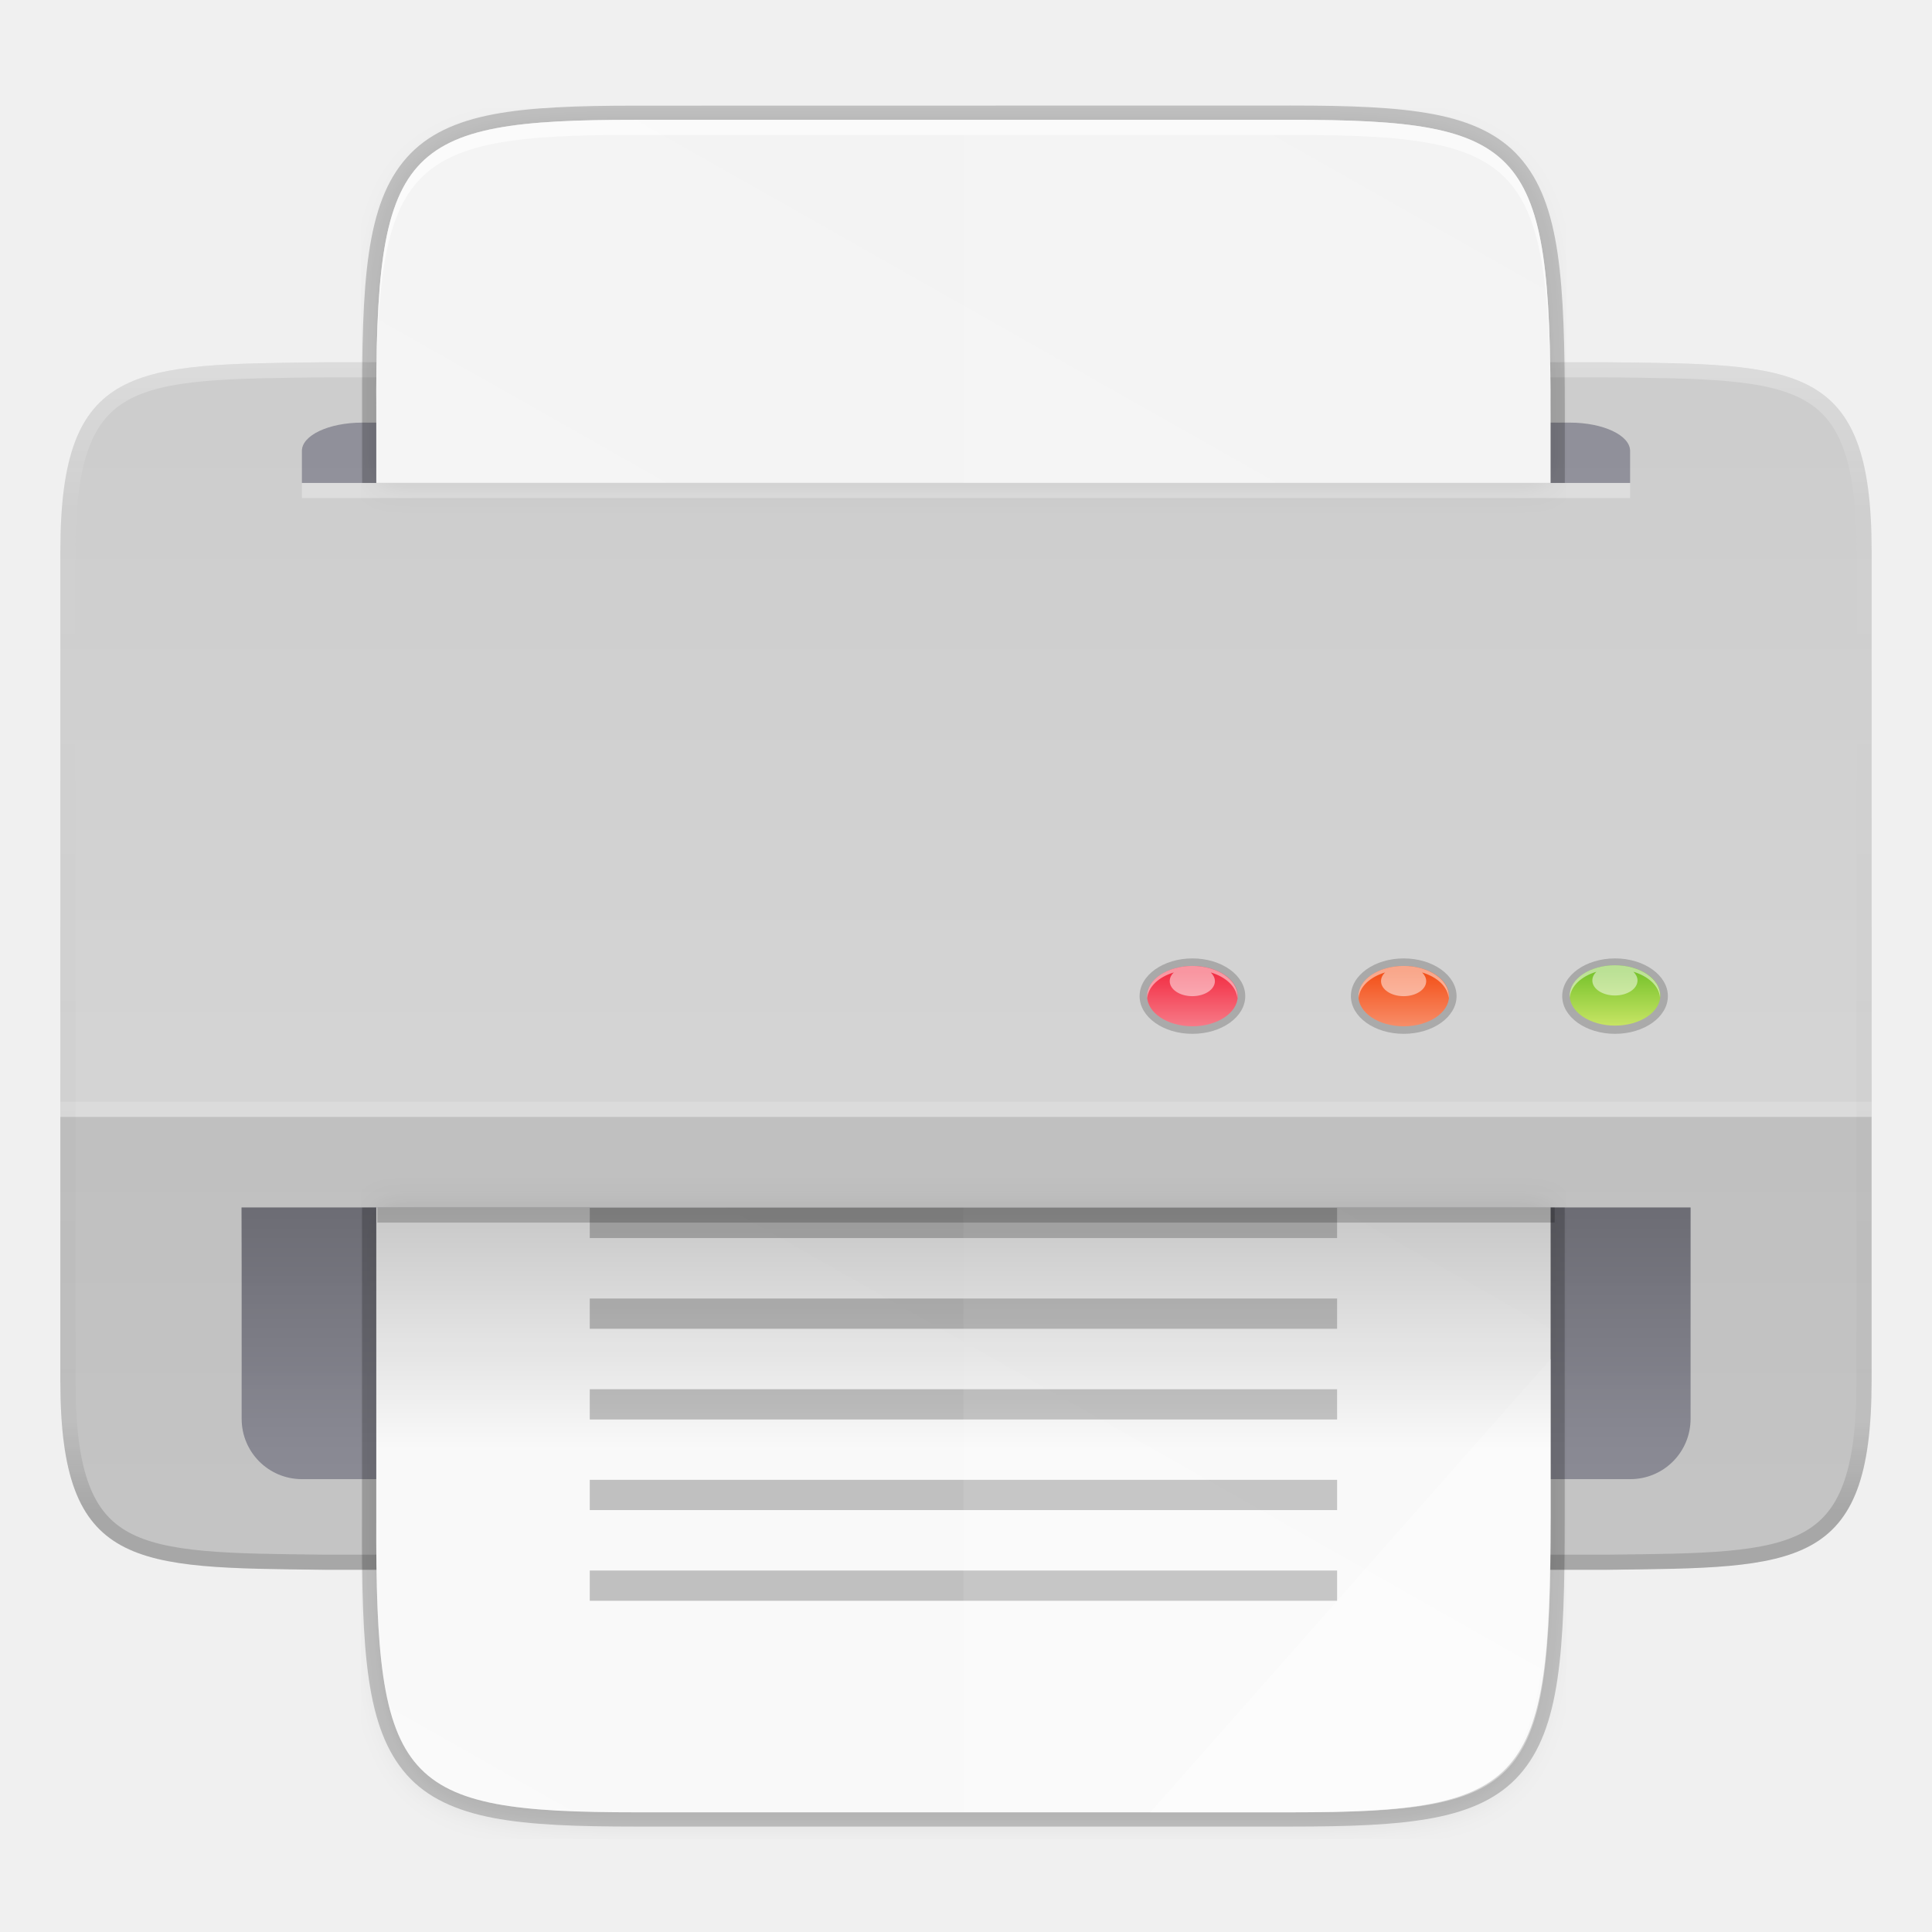
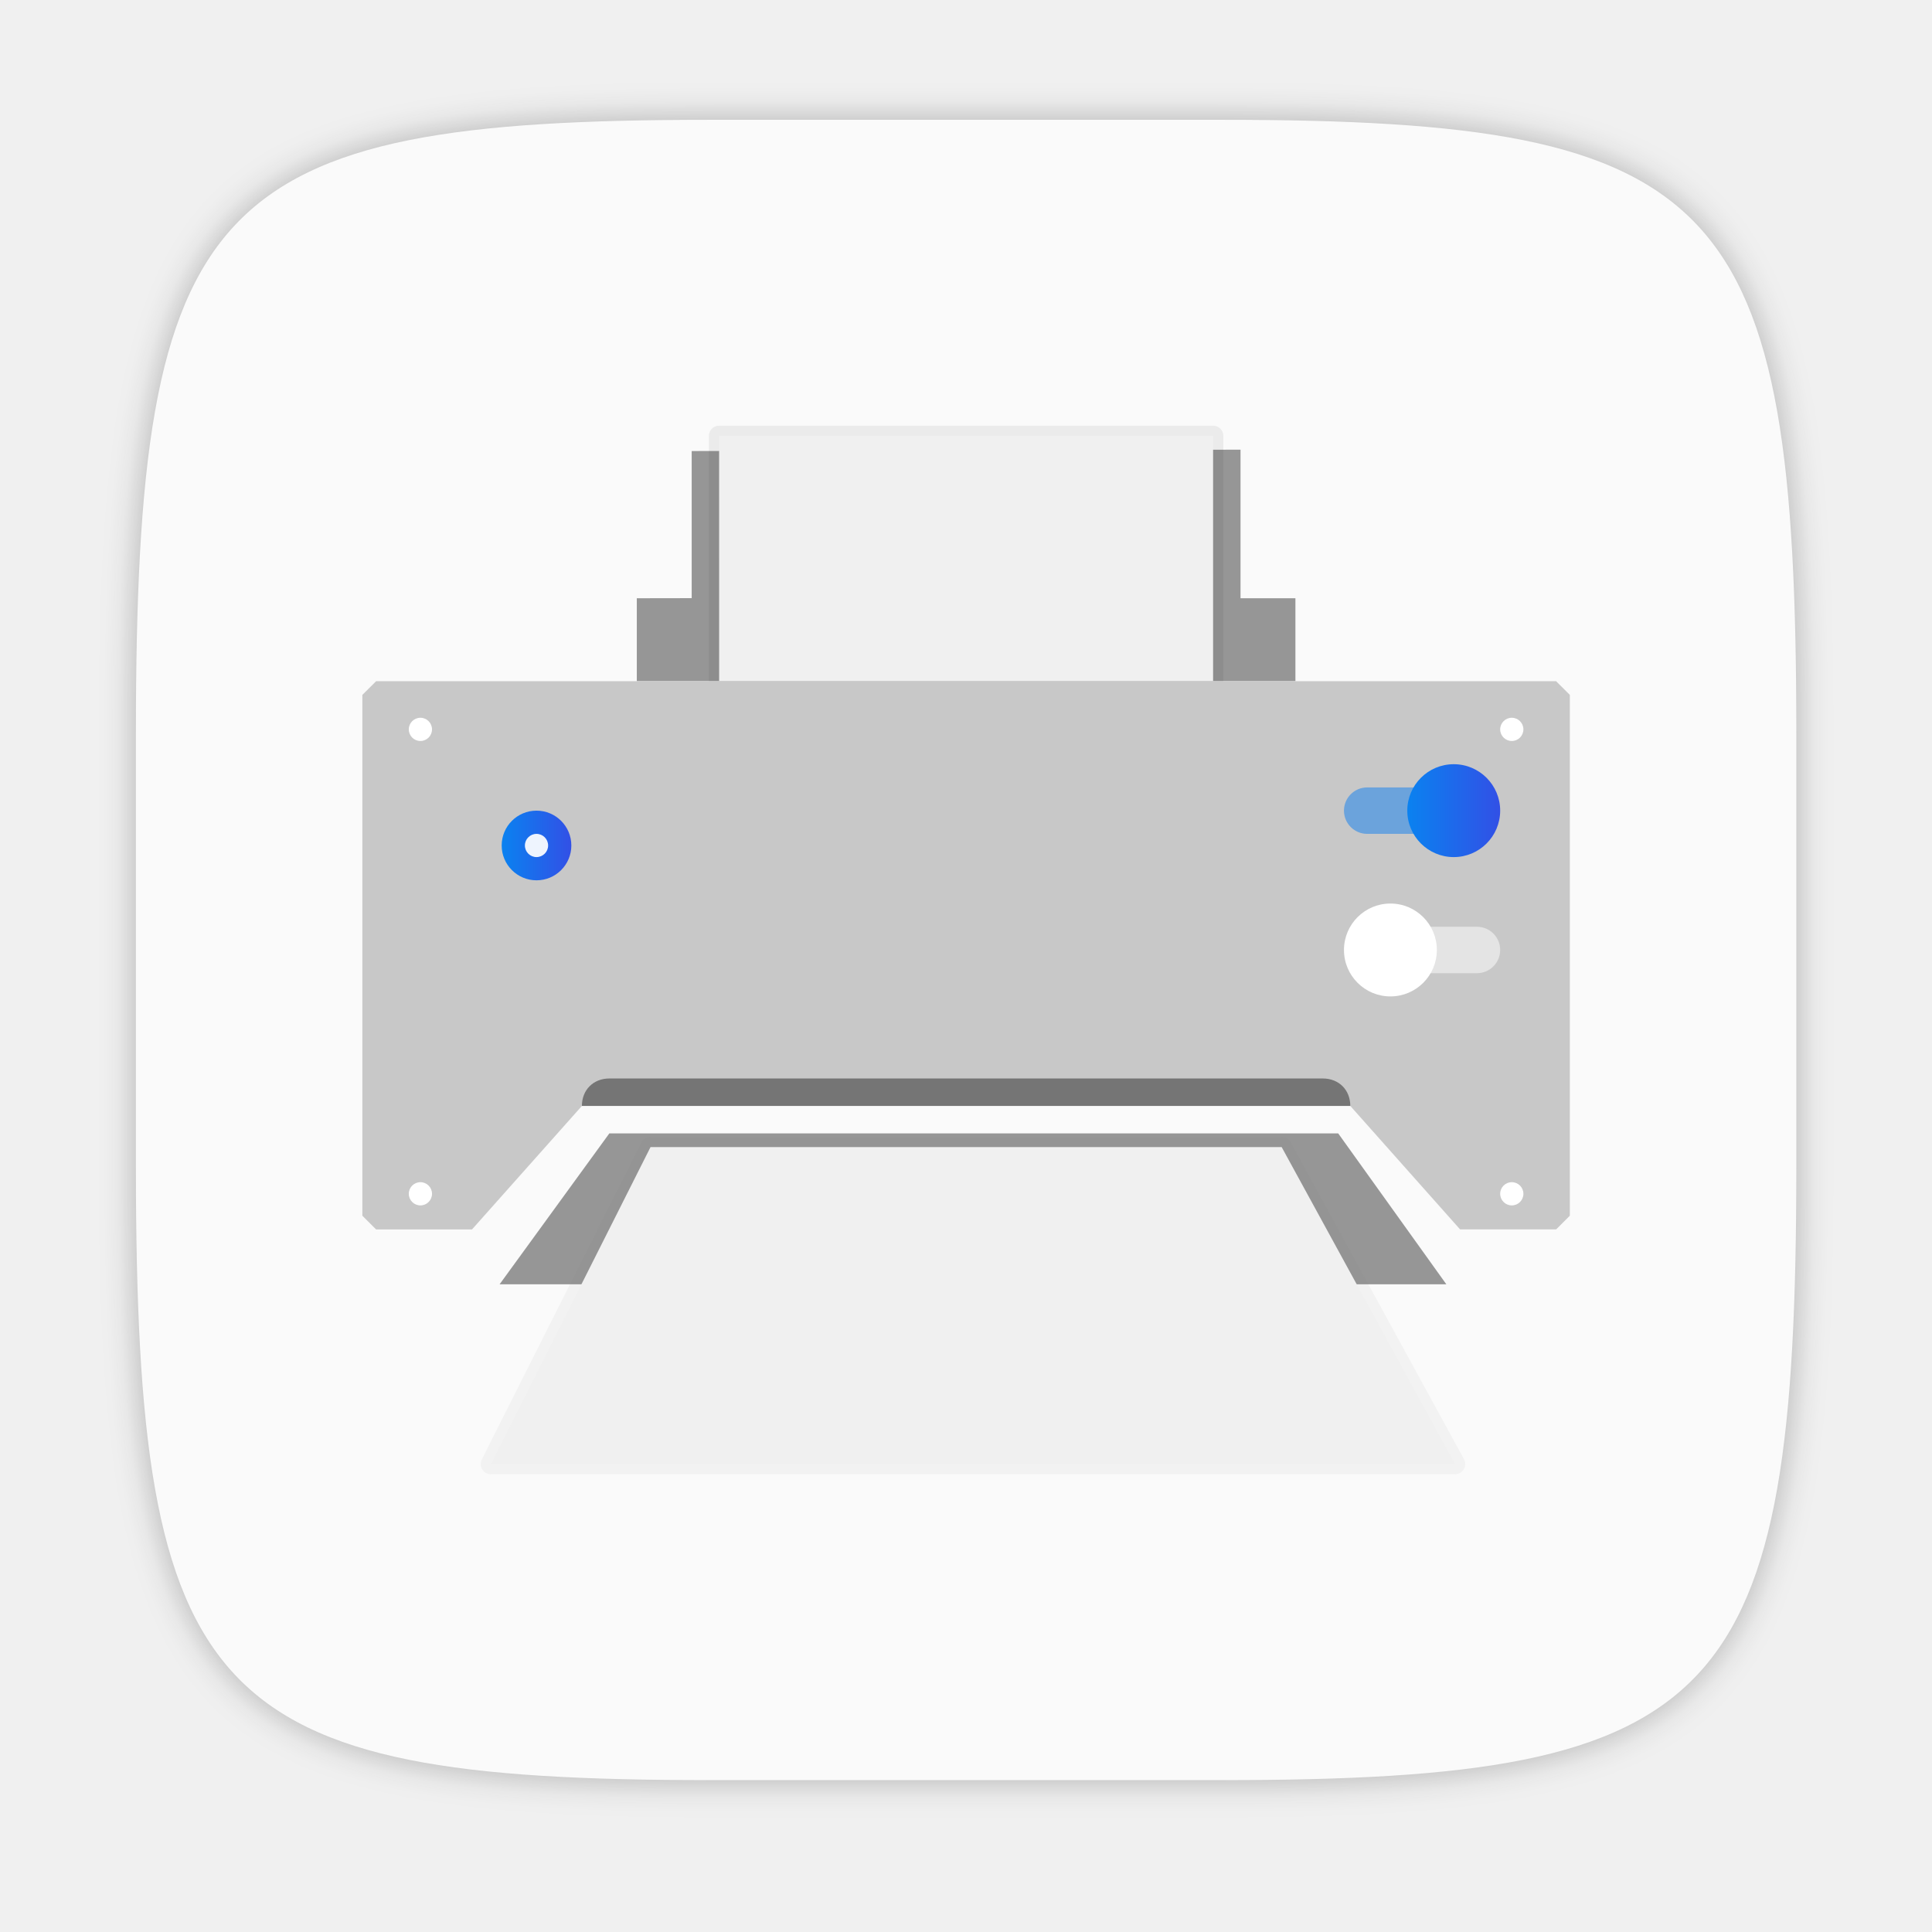
- <svg xmlns="http://www.w3.org/2000/svg" width="64" height="64" version="1.1" viewBox="0 0 16.933 16.933">
+ <svg xmlns="http://www.w3.org/2000/svg" xmlns:xlink="http://www.w3.org/1999/xlink" width="64" height="64" version="1.1" viewBox="0 0 16.933 16.933">
  <defs>
-     <linearGradient id="c" x1="152" x2="152" y1="188" y2="220" gradientTransform="matrix(.066145 0 0 .066145 -1.5875 -1.852)" gradientUnits="userSpaceOnUse">
-       <stop offset="0" />
-       <stop stop-opacity="0" offset="1" />
+     <filter id="filter2761" x="-.024" y="-.024" width="1.048" height="1.048" color-interpolation-filters="sRGB">
+       <feGaussianBlur stdDeviation="0.146" />
+     </filter>
+     <linearGradient id="linearGradient1055">
+       <stop stop-color="#0a82f0" offset="0" />
+       <stop stop-color="#3250e6" offset="1" />
    </linearGradient>
-     <linearGradient id="f" x1="330" x2="333" y1="79.5" y2="79.5" gradientTransform="matrix(.16837 0 0 .24253 -47.047 -31.529)" gradientUnits="userSpaceOnUse">
-       <stop stop-color="#f34f17" offset="0" />
-       <stop stop-color="#f8906c" offset="1" />
-     </linearGradient>
-     <linearGradient id="e" x1="330" x2="333" y1="79.5" y2="79.5" gradientTransform="matrix(.16837 0 0 .24253 -47.053 -33.381)" gradientUnits="userSpaceOnUse">
-       <stop stop-color="#76c22b" offset="0" />
-       <stop stop-color="#cbe667" offset="1" />
-     </linearGradient>
-     <linearGradient id="g" x1="330" x2="333" y1="79.5" y2="79.5" gradientTransform="matrix(.16837 0 0 .24253 -47.047 -29.677)" gradientUnits="userSpaceOnUse">
-       <stop stop-color="#f22c42" offset="0" />
-       <stop stop-color="#f77e8b" offset="1" />
-     </linearGradient>
-     <linearGradient id="a" x1="529.66" x2="-35.31" y1="401.58" y2="119.09" gradientTransform="matrix(0 -.030007 .026498 0 1.078 15.884)" gradientUnits="userSpaceOnUse">
-       <stop stop-color="#f2f2f2" offset="0" />
-       <stop stop-color="#f9f9f9" offset="1" />
-     </linearGradient>
-     <filter id="j" x="-.013" y="-.011" width="1.026" height="1.022" color-interpolation-filters="sRGB">
-       <feGaussianBlur stdDeviation="2.12" />
-     </filter>
-     <linearGradient id="b" x1="152" x2="152" y1="76" y2="228" gradientUnits="userSpaceOnUse">
-       <stop stop-color="#fff" offset="0" />
-       <stop stop-color="#fff" stop-opacity=".098" offset=".125" />
-       <stop stop-opacity=".098" offset=".925" />
-       <stop stop-opacity=".498" offset="1" />
-     </linearGradient>
-     <clipPath id="l">
-       <path d="m272 211c0 25-9.783 24.708-35 25h-170c-25.217-0.292-35 0-35-25v-110c0-25 9.783-24.708 35-25h170c25.217 0.292 35 0 35 25z" color="#000000" fill="#808080" />
-     </clipPath>
-     <linearGradient id="i" x1="152" x2="152" y1="84" y2="228" gradientTransform="matrix(.066145 0 0 .066145 -1.5875 -1.852)" gradientUnits="userSpaceOnUse">
-       <stop stop-color="#cdcdcd" offset="0" />
-       <stop stop-color="#d9d9d9" offset="1" />
-     </linearGradient>
-     <linearGradient id="h" x1="156" x2="156" y1="80" y2="232" gradientUnits="userSpaceOnUse">
-       <stop stop-color="#fff" offset="0" />
-       <stop stop-color="#fff" stop-opacity=".098" offset=".125" />
-       <stop stop-color="#fff" stop-opacity=".098" offset=".925" />
-       <stop stop-color="#fff" stop-opacity=".498" offset="1" />
-     </linearGradient>
-     <clipPath id="m">
-       <path d="m266 205c0 25-9.783 24.708-35 25h-158c-25.217-0.292-35 0-35-25v-98.001c0-25 9.783-24.708 35-25h158c25.217 0.292 35 0 35 25z" color="#000000" fill="#808080" />
-     </clipPath>
-     <filter id="k" x="-.01" y="-.015" width="1.02" height="1.03" color-interpolation-filters="sRGB">
-       <feGaussianBlur stdDeviation="0.94" />
-     </filter>
+     <linearGradient id="linearGradient1057" x1="51" x2="55" y1="26" y2="26" gradientUnits="userSpaceOnUse" xlink:href="#linearGradient1055" />
+     <linearGradient id="linearGradient1065" x1="12" x2="15" y1="27.5" y2="27.5" gradientUnits="userSpaceOnUse" xlink:href="#linearGradient1055" />
  </defs>
-   <path transform="matrix(.066145 0 0 .066145 -1.5875 -1.852)" d="m272 211c0 25-9.783 24.708-35 25h-170c-25.217-0.292-35 0-35-25v-110c0-25 9.783-24.708 35-25h170c25.217 0.292 35 0 35 25z" clip-path="url(#m)" color="#000000" filter="url(#k)" opacity=".5" stroke="url(#h)" stroke-width="4" />
-   <path d="m16.404 12.105c0 1.654-0.647 1.634-2.315 1.654h-11.245c-1.668-0.019-2.315 0-2.315-1.654v-7.276c0-1.654 0.647-1.634 2.315-1.654h11.245c1.668 0.019 2.315 0 2.315 1.654z" color="#000000" fill="url(#i)" />
-   <path d="m0.529 9.789-6.45e-5 2.315c-4.6e-5 1.654 0.647 1.634 2.315 1.654h11.244c1.668-0.019 2.315 0 2.315-1.654l6.5e-5 -2.315z" color="#000000" opacity=".1" />
-   <path d="m3.175 3.704h10.583c0.293 0 0.529 0.111 0.529 0.248v0.281h-11.641v-0.281c0-0.137 0.236-0.248 0.529-0.248z" enable-background="new" fill="#000021" opacity=".3" />
-   <path d="m2.117 10.583h12.7v1.852c0 0.293-0.236 0.529-0.529 0.529h-11.641c-0.293 0-0.529-0.236-0.529-0.529v-1.323z" enable-background="new" fill="#000021" opacity=".3" />
-   <rect x=".529" y="9.657" width="15.875" height=".132" enable-background="new" fill="#fff" opacity=".15" />
-   <rect x="2.646" y="4.233" width="11.641" height=".132" enable-background="new" fill="#fff" opacity=".3" />
-   <path transform="matrix(.066145 0 0 .066145 -1.5875 -1.852)" d="m272 211c0 25-9.783 24.708-35 25h-170c-25.217-0.292-35 0-35-25v-110c0-25 9.783-24.708 35-25h170c25.217 0.292 35 0 35 25z" clip-path="url(#l)" color="#000000" fill="none" opacity=".3" stroke="url(#b)" stroke-width="4" />
-   <path transform="matrix(.066145 0 0 .066145 .21166 .92602)" d="m81.072 2.883c-31.207 0-34.563 3.63-34.41 39.039v8.078h155.61v-8.078c0-35.41-3.203-39.039-34.41-39.039zm-34.41 143.12v42.105c-0.153 35.41 3.203 39.039 34.41 39.039h86.785c31.207 0 33.598-3.641 34.41-39.039v-42.105z" color="#000000" filter="url(#j)" opacity=".1" />
-   <rect x="13.692" y="8.4" width=".926" height=".661" rx=".617" ry=".441" enable-background="new" opacity=".2" />
-   <path d="m5.574 0.926c-0.518 0-0.925 0.014-1.251 0.076-0.326 0.062-0.579 0.177-0.758 0.379-0.358 0.404-0.396 1.077-0.391 2.252v0.6h10.541v-0.601c0-1.175-0.039-1.848-0.395-2.252-0.178-0.202-0.43-0.317-0.756-0.379-0.326-0.062-0.731-0.076-1.25-0.076zm0 0.249h5.74c0.514 0 0.909 0.016 1.203 0.072 0.295 0.056 0.483 0.148 0.616 0.299 0.266 0.302 0.333 0.92 0.333 2.087v0.476h-10.044v-0.477c-0.005-1.167 0.062-1.785 0.329-2.086 0.133-0.151 0.323-0.243 0.618-0.299 0.295-0.056 0.691-0.072 1.205-0.072zm-2.401 9.408v2.719c-0.005 1.175 0.034 1.848 0.391 2.252 0.179 0.202 0.432 0.316 0.758 0.379 0.326 0.062 0.733 0.076 1.251 0.076h5.74c0.518 0 0.924-0.014 1.25-0.076 0.326-0.062 0.578-0.177 0.756-0.379 0.356-0.404 0.395-1.077 0.395-2.252v-2.719zm0.249 0.124h10.044v2.595c0 1.167-0.067 1.786-0.333 2.087-0.133 0.151-0.321 0.243-0.616 0.299-0.295 0.056-0.69 0.072-1.203 0.072h-5.74c-0.514 0-0.909-0.016-1.205-0.072-0.295-0.056-0.485-0.148-0.618-0.299-0.267-0.302-0.334-0.919-0.329-2.086v-2.75e-4z" color="#000000" color-rendering="auto" dominant-baseline="auto" image-rendering="auto" opacity=".2" shape-rendering="auto" solid-color="#000000" style="font-feature-settings:normal;font-variant-alternates:normal;font-variant-caps:normal;font-variant-ligatures:normal;font-variant-numeric:normal;font-variant-position:normal;isolation:auto;mix-blend-mode:normal;shape-padding:0;text-decoration-color:#000000;text-decoration-line:none;text-decoration-style:solid;text-indent:0;text-orientation:mixed;text-transform:none;white-space:normal" />
-   <path d="m5.574 1.05c-2.064 0-2.286 0.24-2.276 2.582v0.601h10.292v-0.601c0-2.342-0.212-2.582-2.276-2.582z" color="#000000" fill="url(#a)" />
-   <path d="m3.298 10.583v2.719c-0.01 2.342 0.212 2.582 2.276 2.582h5.74c2.064 0 2.276-0.24 2.276-2.582v-2.719z" color="#000000" fill="url(#a)" />
-   <path d="m5.574 1.05c-2.064 0-2.286 0.24-2.276 2.582v0.132c-0.01-2.342 0.212-2.582 2.276-2.582h5.74c2.064 0 2.276 0.24 2.276 2.582v-0.132c0-2.342-0.212-2.582-2.276-2.582z" color="#000000" fill="#fff" opacity=".6" />
-   <path d="m3.298 10.583v2.719c-0.01 2.342 0.212 2.582 2.276 2.582h5.74c2.064 0 2.223-0.241 2.276-2.582v-2.719z" color="#000000" fill="#fff" opacity=".2" />
-   <g fill="#999">
-     <path d="m11.719 10.851h-6.55v-0.265h6.55z" enable-background="new" opacity=".6" />
-     <path d="m11.719 13.235h-6.55v-0.265h6.55z" enable-background="new" opacity=".6" />
-     <path d="m11.719 12.441h-6.55v-0.265h6.55z" enable-background="new" opacity=".6" />
-     <path d="m11.719 11.646h-6.55v-0.265h6.55z" enable-background="new" opacity=".6" />
-     <path d="m11.719 14.03h-6.55v-0.265h6.55z" enable-background="new" opacity=".6" />
+   <path d="m10.709 1.05c4.405 0 5.035 0.673 5.035 5.388v3.776c0 4.715-0.63 5.388-5.035 5.388h-4.483c-4.405 0-5.035-0.673-5.035-5.388v-3.776c0-4.715 0.63-5.388 5.035-5.388z" enable-background="new" fill="#141414" filter="url(#filter2761)" opacity=".3" />
+   <path d="m10.709 1.05c4.405 0 5.035 0.673 5.035 5.388v3.776c0 4.715-0.63 5.388-5.035 5.388h-4.483c-4.405 0-5.035-0.673-5.035-5.388v-3.776c0-4.715 0.63-5.388 5.035-5.388z" enable-background="new" fill="#fafafa" />
+   <g fill="#5e4aa6">
+     <circle cx="-305.77" cy="-331.46" r="0" stroke-width=".265" />
+     <g stroke-width=".265">
+       <circle cx="-301.96" cy="-329.38" r="0" />
+       <circle cx="-298.88" cy="-325.72" r="0" />
+       <circle cx="-301.82" cy="-331.53" r="0" />
+       <g transform="translate(55.39 6.5931)">
+         <circle cx="-330.35" cy="-328.38" r="0" />
+         <circle cx="-299.17" cy="-337.27" r="0" />
+         <circle cx="-299.81" cy="-339.42" r="0" />
+         <circle cx="-302.25" cy="-338.13" r="0" />
+         <circle cx="-301.89" cy="-335.91" r="0" />
+         <circle cx="-304.76" cy="-351.05" r="0" />
+         <circle cx="-304.83" cy="-349.54" r="0" />
+         <circle cx="-359.94" cy="-336.91" r="0" />
+       </g>
+       <g transform="translate(30.323 -4.155)">
+         <circle cx="-330.35" cy="-328.38" r="0" />
+         <g transform="translate(23.999,2.5837)">
+           <circle cx="-330.35" cy="-328.38" r="0" />
+           <circle cx="-299.17" cy="-337.27" r="0" />
+           <circle cx="-299.81" cy="-339.42" r="0" />
+           <circle cx="-302.25" cy="-338.13" r="0" />
+           <circle cx="-301.89" cy="-335.91" r="0" />
+           <circle cx="-304.76" cy="-351.05" r="0" />
+           <circle cx="-304.83" cy="-349.54" r="0" />
+           <circle cx="-359.94" cy="-336.91" r="0" />
+         </g>
+         <g transform="translate(24.518,-1.8976)">
+           <circle cx="-330.35" cy="-328.38" r="0" />
+           <circle cx="-299.17" cy="-337.27" r="0" />
+           <circle cx="-299.81" cy="-339.42" r="0" />
+           <circle cx="-302.25" cy="-338.13" r="0" />
+           <circle cx="-301.89" cy="-335.91" r="0" />
+           <circle cx="-304.76" cy="-351.05" r="0" />
+           <circle cx="-304.83" cy="-349.54" r="0" />
+           <circle cx="-359.94" cy="-336.91" r="0" />
+         </g>
+       </g>
+     </g>
+     <g transform="translate(28.745 -10.326)" stroke-width=".265">
+       <circle cx="-330.35" cy="-328.38" r="0" />
+       <g transform="translate(23.999,2.5837)">
+         <circle cx="-330.35" cy="-328.38" r="0" />
+         <circle cx="-299.17" cy="-337.27" r="0" />
+         <circle cx="-299.81" cy="-339.42" r="0" />
+         <circle cx="-302.25" cy="-338.13" r="0" />
+         <circle cx="-301.89" cy="-335.91" r="0" />
+         <circle cx="-304.76" cy="-351.05" r="0" />
+         <circle cx="-304.83" cy="-349.54" r="0" />
+         <circle cx="-359.94" cy="-336.91" r="0" />
+       </g>
+       <g transform="translate(24.518,-1.8976)">
+         <circle cx="-330.35" cy="-328.38" r="0" />
+         <circle cx="-299.17" cy="-337.27" r="0" />
+         <circle cx="-299.81" cy="-339.42" r="0" />
+         <circle cx="-302.25" cy="-338.13" r="0" />
+         <circle cx="-301.89" cy="-335.91" r="0" />
+         <circle cx="-304.76" cy="-351.05" r="0" />
+         <circle cx="-304.83" cy="-349.54" r="0" />
+         <circle cx="-359.94" cy="-336.91" r="0" />
+       </g>
+       <circle cx="-311.92" cy="-331.32" r="0" />
+     </g>
+     <g transform="translate(31.112 -10.038)" stroke-width=".265">
+       <circle cx="-330.35" cy="-328.38" r="0" />
+       <g transform="translate(23.999,2.5837)">
+         <circle cx="-330.35" cy="-328.38" r="0" />
+         <circle cx="-299.17" cy="-337.27" r="0" />
+         <circle cx="-299.81" cy="-339.42" r="0" />
+         <circle cx="-302.25" cy="-338.13" r="0" />
+         <circle cx="-301.89" cy="-335.91" r="0" />
+         <circle cx="-304.76" cy="-351.05" r="0" />
+         <circle cx="-304.83" cy="-349.54" r="0" />
+         <circle cx="-359.94" cy="-336.91" r="0" />
+       </g>
+       <g transform="translate(24.518,-1.8976)">
+         <circle cx="-330.35" cy="-328.38" r="0" />
+         <circle cx="-299.17" cy="-337.27" r="0" />
+         <circle cx="-299.81" cy="-339.42" r="0" />
+         <circle cx="-302.25" cy="-338.13" r="0" />
+         <circle cx="-301.89" cy="-335.91" r="0" />
+         <circle cx="-304.76" cy="-351.05" r="0" />
+         <circle cx="-304.83" cy="-349.54" r="0" />
+         <circle cx="-359.94" cy="-336.91" r="0" />
+       </g>
+       <circle cx="-311.92" cy="-331.32" r="0" />
+       <circle cx="-300.02" cy="-345.82" r="0" />
+     </g>
+     <g transform="translate(50.809 -9.1667)" stroke-width=".265">
+       <circle cx="-330.35" cy="-328.38" r="0" />
+       <circle cx="-299.17" cy="-337.27" r="0" />
+       <circle cx="-299.81" cy="-339.42" r="0" />
+       <circle cx="-302.25" cy="-338.13" r="0" />
+       <circle cx="-301.89" cy="-335.91" r="0" />
+       <circle cx="-304.76" cy="-351.05" r="0" />
+       <circle cx="-304.83" cy="-349.54" r="0" />
+       <circle cx="-359.94" cy="-336.91" r="0" />
+     </g>
+     <g transform="translate(28.601 -12.119)" stroke-width=".265">
+       <circle cx="-330.35" cy="-328.38" r="0" />
+       <g transform="translate(23.999,2.5837)">
+         <circle cx="-330.35" cy="-328.38" r="0" />
+         <circle cx="-299.17" cy="-337.27" r="0" />
+         <circle cx="-299.81" cy="-339.42" r="0" />
+         <circle cx="-302.25" cy="-338.13" r="0" />
+         <circle cx="-301.89" cy="-335.91" r="0" />
+         <circle cx="-304.76" cy="-351.05" r="0" />
+         <circle cx="-304.83" cy="-349.54" r="0" />
+         <circle cx="-359.94" cy="-336.91" r="0" />
+       </g>
+       <g transform="translate(24.518,-1.8976)">
+         <circle cx="-330.35" cy="-328.38" r="0" />
+         <circle cx="-299.17" cy="-337.27" r="0" />
+         <circle cx="-299.81" cy="-339.42" r="0" />
+         <circle cx="-302.25" cy="-338.13" r="0" />
+         <circle cx="-301.89" cy="-335.91" r="0" />
+         <circle cx="-304.76" cy="-351.05" r="0" />
+         <circle cx="-304.83" cy="-349.54" r="0" />
+         <circle cx="-359.94" cy="-336.91" r="0" />
+       </g>
+       <circle cx="-311.92" cy="-331.32" r="0" />
+       <circle cx="-300.02" cy="-345.82" r="0" />
+       <g transform="translate(19.697 .87184)">
+         <circle cx="-330.35" cy="-328.38" r="0" />
+         <circle cx="-299.17" cy="-337.27" r="0" />
+         <circle cx="-299.81" cy="-339.42" r="0" />
+         <circle cx="-302.25" cy="-338.13" r="0" />
+         <circle cx="-301.89" cy="-335.91" r="0" />
+         <circle cx="-304.76" cy="-351.05" r="0" />
+         <circle cx="-304.83" cy="-349.54" r="0" />
+         <circle cx="-359.94" cy="-336.91" r="0" />
+       </g>
+       <circle cx="-299.82" cy="-321.23" r="0" />
+     </g>
  </g>
-   <path d="m8.444 1.05v3.183h5.146v-0.601c0-2.342-0.212-2.582-2.276-2.582zm0 9.533v5.301h2.87c2.064 0 2.223-0.241 2.276-2.582v-2.719z" color="#000000" fill="#fff" opacity=".1" />
-   <path d="m10.082 15.884 3.509-3.973v1.489c-3e-3 2.251-0.222 2.484-2.232 2.484z" color="#000000" fill="#fff" opacity=".4" />
-   <rect x="9.988" y="8.4" width=".926" height=".661" rx=".617" ry=".441" enable-background="new" opacity=".2" />
-   <rect transform="rotate(90)" x="8.466" y="-10.848" width=".529" height=".794" rx=".265" ry=".397" enable-background="new" fill="url(#g)" />
-   <path d="m10.451 8.466c-0.22 0-0.397 0.118-0.397 0.265 0 0.006 7.54e-4 0.011 0.001 0.017 0.009-0.101 0.102-0.186 0.233-0.225-0.023 0.021-0.036 0.048-0.036 0.076 0 0.073 0.088 0.132 0.198 0.132s0.198-0.059 0.198-0.132c0-0.028-0.014-0.054-0.036-0.076 0.131 0.039 0.224 0.124 0.233 0.225 5.06e-4 -0.005 0.001-0.011 0.001-0.017 0-0.147-0.177-0.265-0.397-0.265z" enable-background="new" fill="#fff" opacity=".5" />
-   <rect transform="rotate(90)" x="8.46" y="-14.552" width=".529" height=".794" rx=".265" ry=".397" enable-background="new" fill="url(#e)" />
-   <path d="m14.155 8.46c-0.22 0-0.397 0.118-0.397 0.265 0 0.006 7.54e-4 0.011 0.001 0.017 0.009-0.101 0.102-0.186 0.233-0.225-0.023 0.021-0.036 0.048-0.036 0.076 0 0.073 0.088 0.132 0.198 0.132s0.198-0.059 0.198-0.132c0-0.028-0.014-0.054-0.036-0.076 0.131 0.039 0.224 0.124 0.233 0.225 5.06e-4 -0.005 0.001-0.011 0.001-0.017 0-0.147-0.177-0.265-0.397-0.265z" enable-background="new" fill="#fff" opacity=".5" />
-   <rect x="11.84" y="8.4" width=".926" height=".661" rx=".617" ry=".441" enable-background="new" opacity=".2" />
-   <rect transform="rotate(90)" x="8.466" y="-12.7" width=".529" height=".794" rx=".265" ry=".397" enable-background="new" fill="url(#f)" />
-   <path d="m12.303 8.466c-0.22 0-0.397 0.118-0.397 0.265 0 0.006 7.5e-4 0.011 0.001 0.017 0.009-0.101 0.102-0.186 0.233-0.225-0.023 0.021-0.036 0.048-0.036 0.076 0 0.073 0.088 0.132 0.198 0.132s0.198-0.059 0.198-0.132c0-0.028-0.014-0.054-0.036-0.076 0.131 0.039 0.224 0.124 0.233 0.225 5.25e-4 -0.005 0.001-0.011 0.001-0.017 0-0.147-0.177-0.265-0.397-0.265z" enable-background="new" fill="#fff" opacity=".5" />
-   <path d="m2.117 10.583h12.7v1.852c0 0.293-0.236 0.529-0.529 0.529h-11.641c-0.293 0-0.529-0.236-0.529-0.529v-1.323z" enable-background="new" fill="url(#c)" opacity=".2" />
-   <rect x="3.307" y="10.583" width="10.319" height=".132" enable-background="new" opacity=".2" />
+   <g transform="matrix(.20352 0 0 .20352 1.9547 1.8134)">
+     <path d="m20.183 10.514v6.335l-2.364 4e-3v3.573h28.363v-3.573h-2.364v-6.399z" color="#000000" fill="#969696" overflow="visible" style="isolation:auto;mix-blend-mode:normal" />
+     <path d="m21.364 9.863h21.273v10.563h-21.272z" color="#000000" fill="#f0f0f0" overflow="visible" stroke="#000" stroke-linecap="round" stroke-linejoin="round" stroke-opacity=".059" stroke-width=".882" style="isolation:auto;mix-blend-mode:normal;paint-order:markers stroke fill" />
+     <path d="m16.637 39.898h31.387l4.658 6.5h-40.772z" color="#000000" fill="#969696" overflow="visible" style="isolation:auto;mix-blend-mode:normal" />
+     <path d="m18.41 40.489h27.18l7.464 13.648h-41.516z" color="#000000" fill="#f0f0f0" overflow="visible" stroke="#828282" stroke-linecap="round" stroke-linejoin="round" stroke-opacity=".059" stroke-width=".882" style="isolation:auto;mix-blend-mode:normal;paint-order:markers stroke fill" />
+     <path d="m6 21.016 0.592-0.59h50.817l0.591 0.59v22.427l-0.59 0.59h-4.137l-4.727-5.317h-33.091l-4.732 5.318h-4.132l-0.591-0.591z" color="#000000" display="block" fill="#c8c8c8" overflow="visible" style="isolation:auto;mix-blend-mode:normal;paint-order:fill markers stroke" />
+     <path d="m15 27.5a1.5 1.5 0 1 1-3 0 1.5 1.5 0 0 1 3 0z" color="#000000" display="block" fill="url(#linearGradient1065)" overflow="visible" style="isolation:auto;mix-blend-mode:normal;paint-order:fill markers stroke" />
+     <circle cx="55.5" cy="22.5" r=".5" color="#000000" display="block" fill="#fff" overflow="visible" style="isolation:auto;mix-blend-mode:normal;paint-order:fill markers stroke" />
+     <path d="m16.637 37.534h30.726c0.69 0 1.182 0.492 1.182 1.182h-33.09c0-0.69 0.493-1.182 1.182-1.182z" color="#000000" display="block" fill-opacity=".417" overflow="visible" style="isolation:auto;mix-blend-mode:normal;paint-order:fill markers stroke" />
+     <rect x="48.273" y="25" width="6" height="2" ry="1" fill="#0e7def" opacity=".5" style="paint-order:markers stroke fill" />
+     <circle cx="53" cy="26" r="2" fill="url(#linearGradient1057)" style="paint-order:markers stroke fill" />
+     <g fill="#fff">
+       <path d="m14 27.5a0.5 0.5 0 1 1-1 0 0.5 0.5 0 0 1 1 0z" color="#000000" display="block" fill-opacity=".924" overflow="visible" style="isolation:auto;mix-blend-mode:normal;paint-order:fill markers stroke" />
+       <circle cx="55.5" cy="42.5" r=".5" color="#000000" display="block" overflow="visible" style="isolation:auto;mix-blend-mode:normal;paint-order:fill markers stroke" />
+       <circle cx="8.5" cy="22.5" r=".5" color="#000000" display="block" overflow="visible" style="isolation:auto;mix-blend-mode:normal;paint-order:fill markers stroke" />
+       <circle cx="8.5" cy="42.5" r=".5" color="#000000" display="block" overflow="visible" style="isolation:auto;mix-blend-mode:normal;paint-order:fill markers stroke" />
+       <rect x="49" y="31" width="6" height="2" ry="1" opacity=".5" style="paint-order:markers stroke fill" />
+       <circle cx="50.273" cy="32" r="2" style="paint-order:markers stroke fill" />
+     </g>
+   </g>
</svg>
